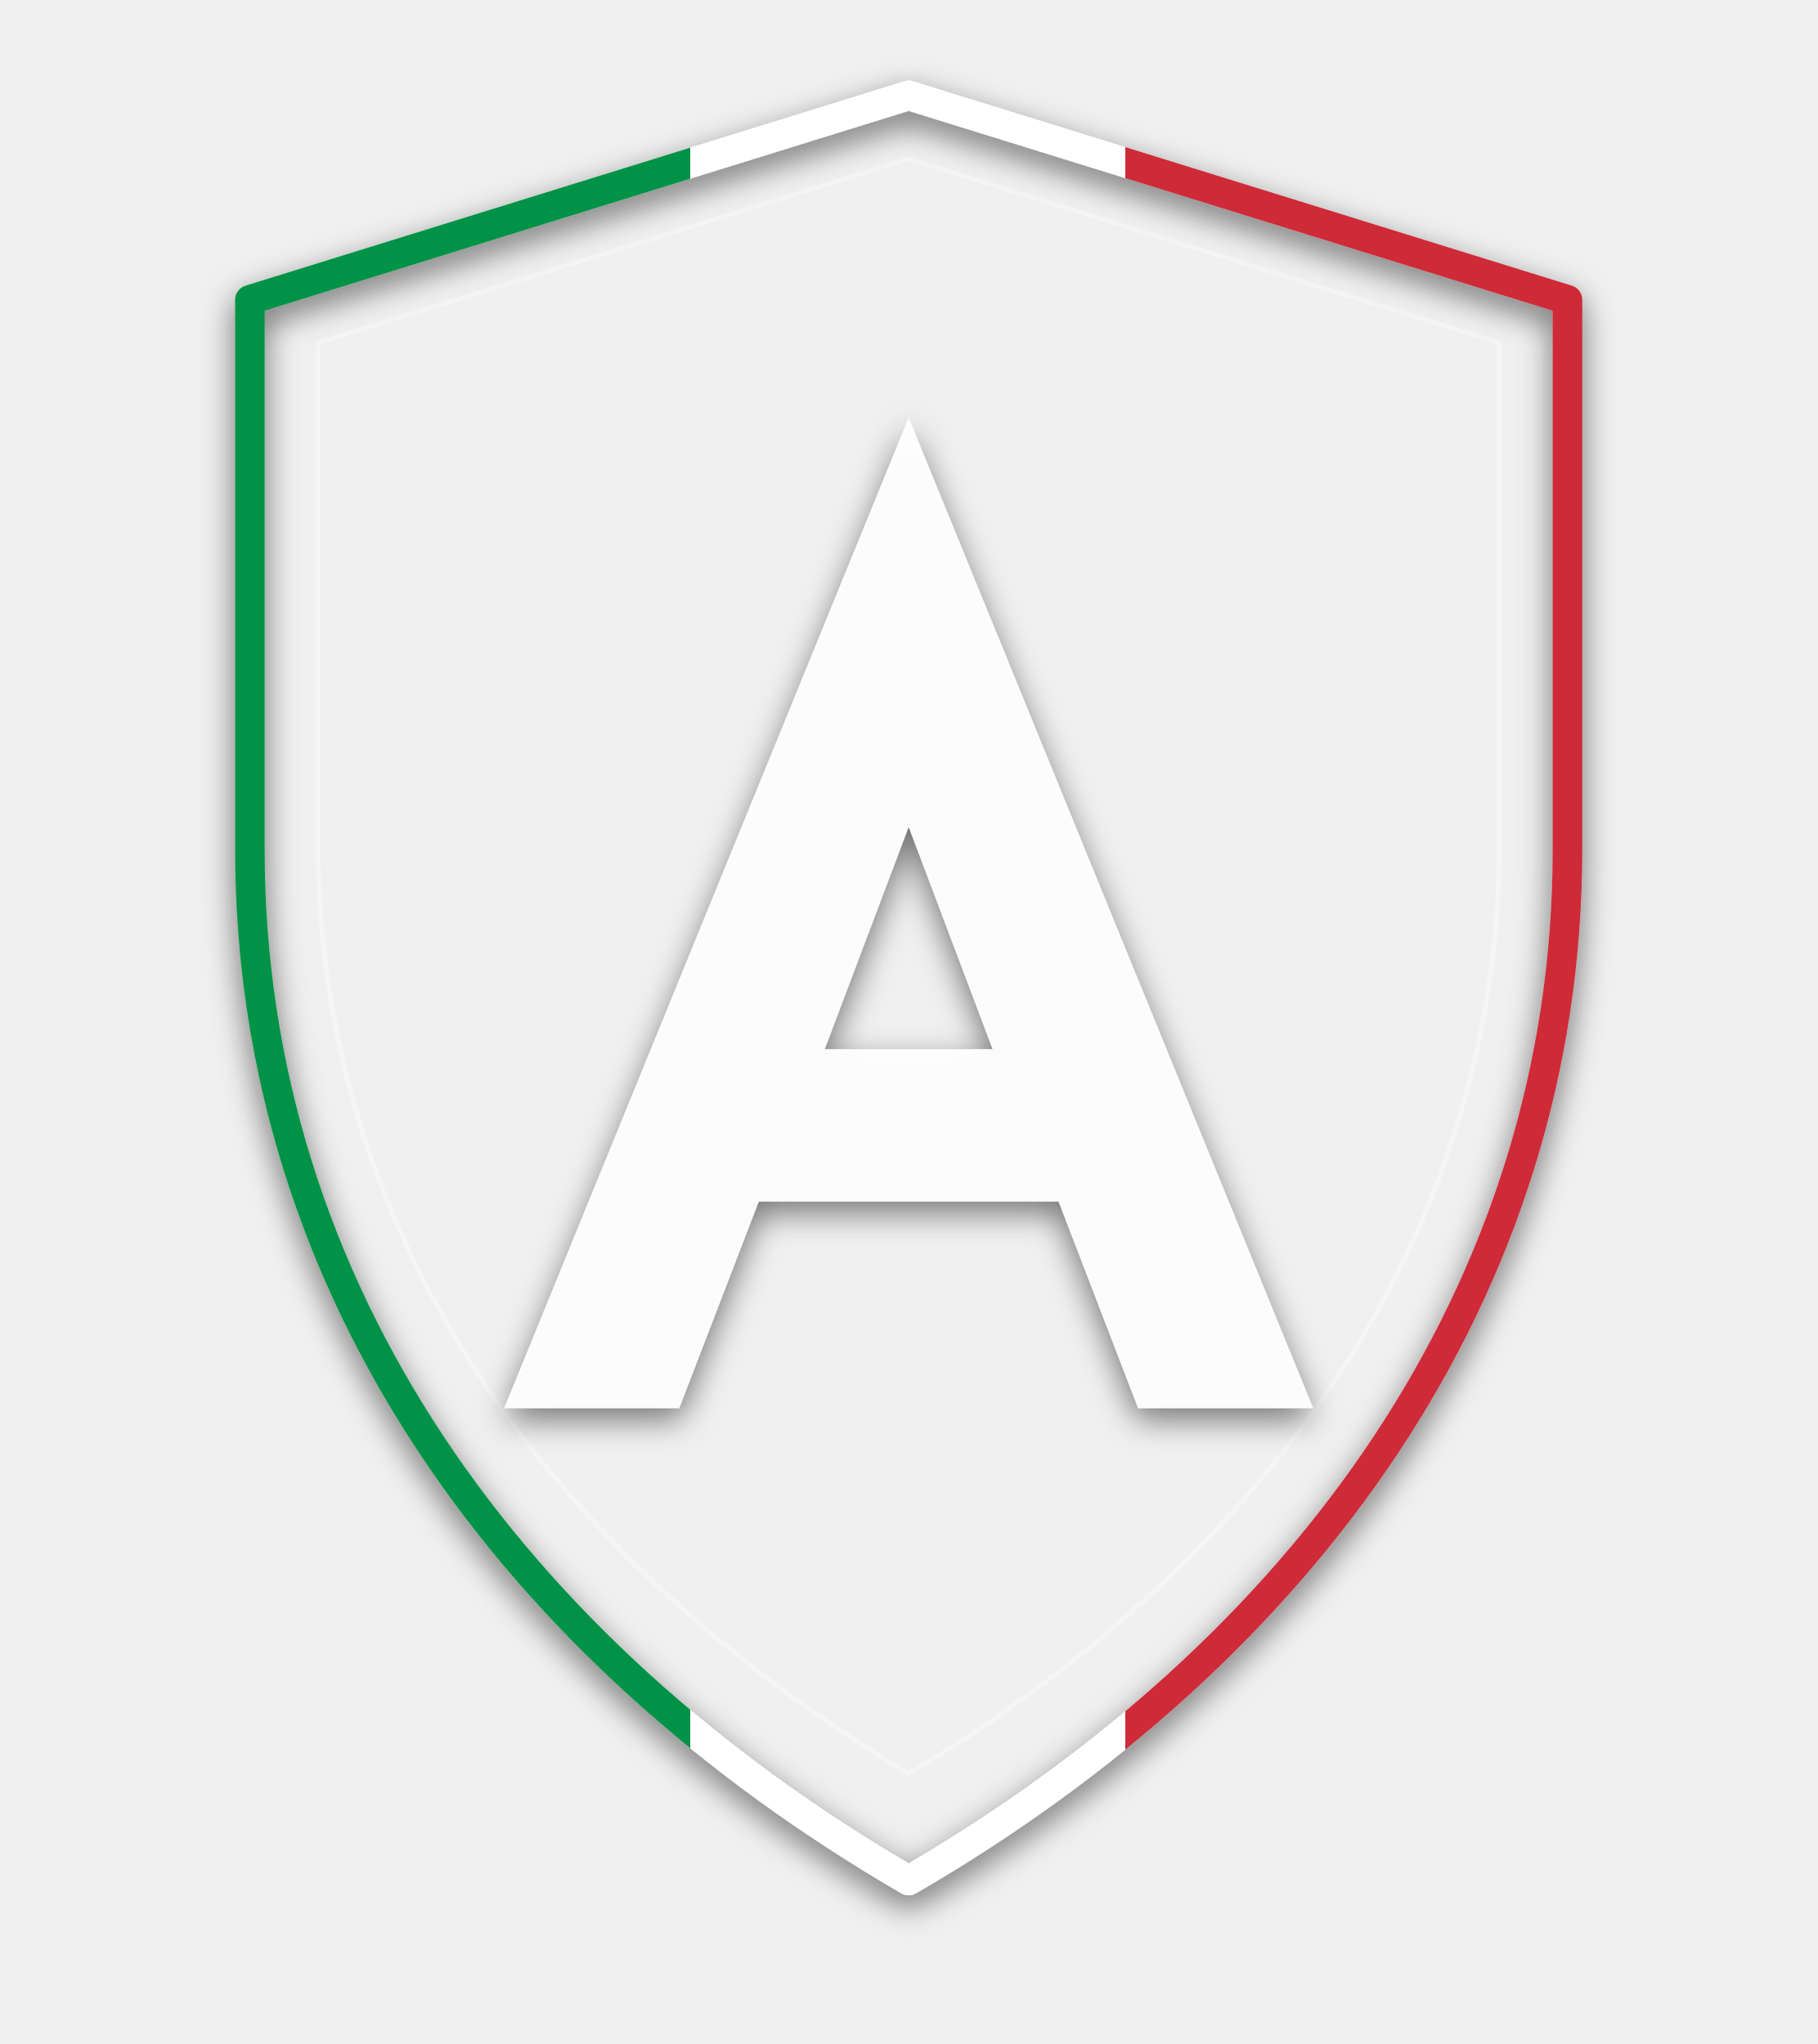
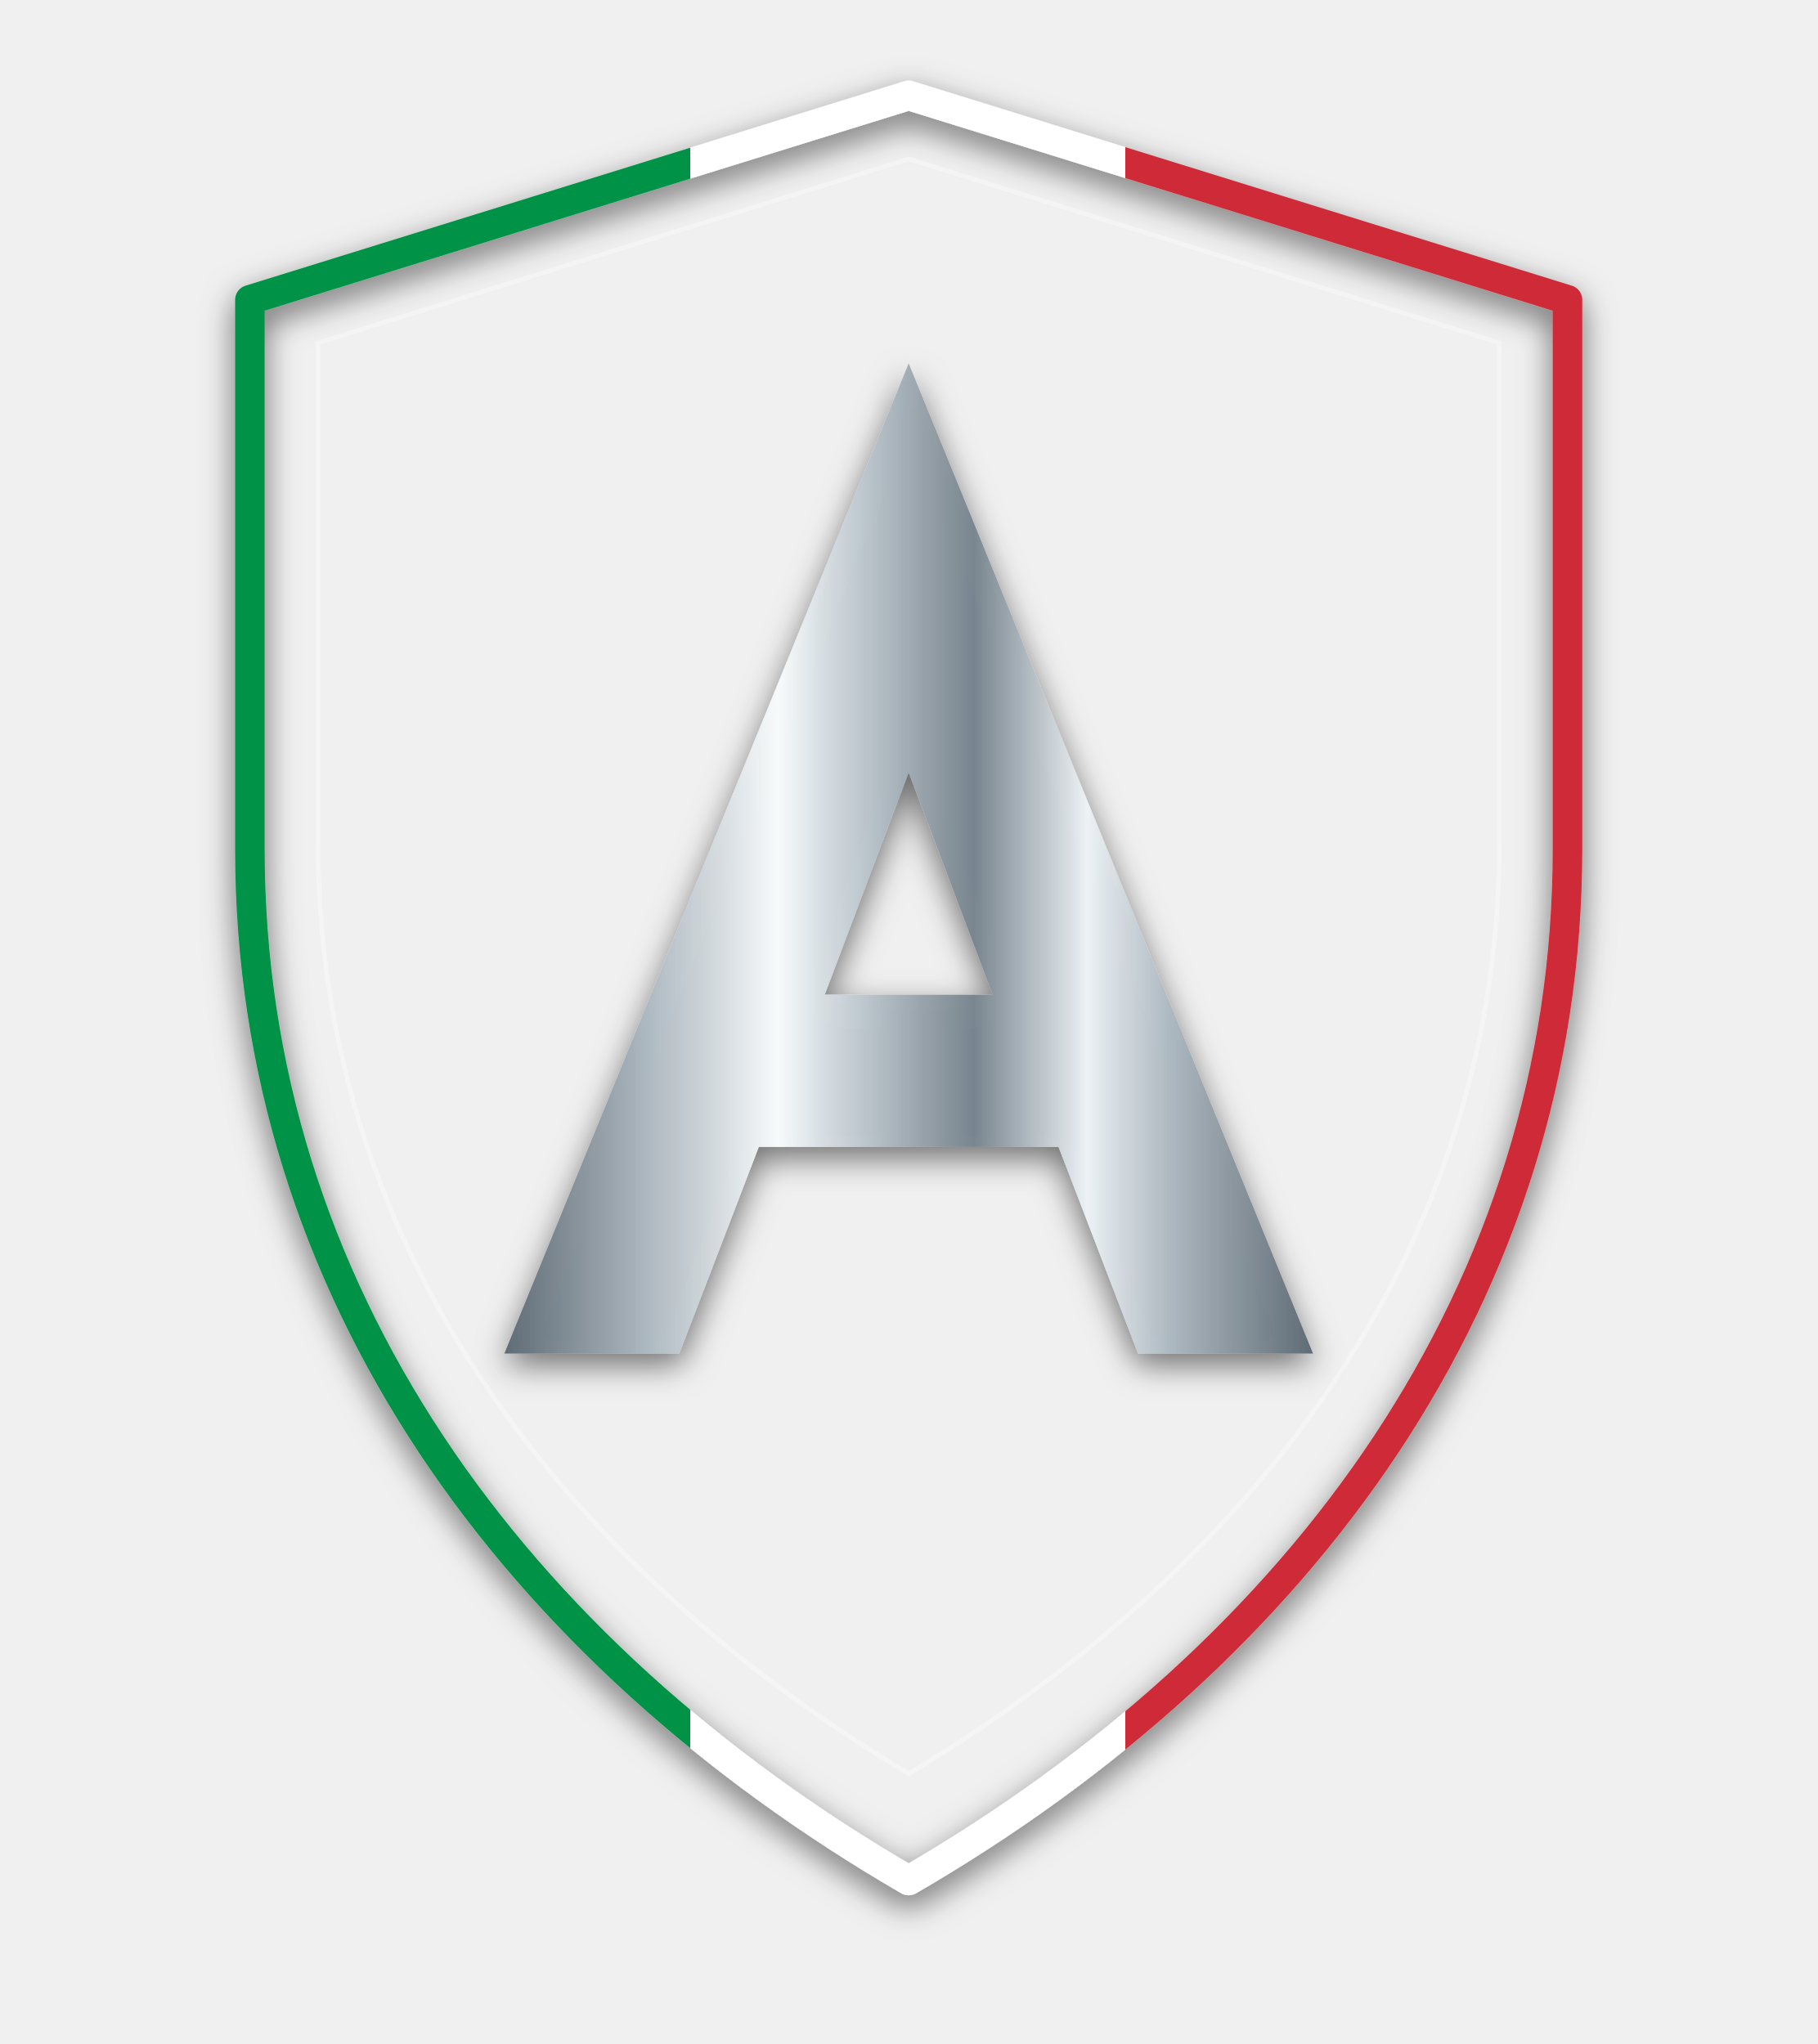
<svg xmlns="http://www.w3.org/2000/svg" viewBox="0 0 800 900" role="img" aria-labelledby="title desc">
  <defs>
    <linearGradient id="tricolore" x1="0" y1="0" x2="1" y2="0">
      <stop offset="0" stop-color="#009246" />
      <stop offset=".333" stop-color="#009246" />
      <stop offset=".333" stop-color="#ffffff" />
      <stop offset=".666" stop-color="#ffffff" />
      <stop offset=".666" stop-color="#ce2b37" />
      <stop offset="1" stop-color="#ce2b37" />
    </linearGradient>
+     <linearGradient id="silver" x1="0" y1="0" x2="1" y2="0">
+       <stop offset="0" stop-color="#5d6973" />
+       <stop offset=".18" stop-color="#aeb9c1" />
+       <stop offset=".34" stop-color="#f8fbfc" />
+       <stop offset=".42" stop-color="#c9d2d8" />
+       <stop offset=".58" stop-color="#77848e" />
+       <stop offset=".72" stop-color="#edf2f5" />
+       <stop offset=".82" stop-color="#aeb9c1" />
+       <stop offset="1" stop-color="#5d6973" />
+     </linearGradient>
    <filter id="soft-shadow" x="-30%" y="-30%" width="160%" height="160%">
      <feDropShadow dx="0" dy="5" stdDeviation="7" flood-color="#000000" flood-opacity=".55" />
    </filter>
  </defs>
  <path d="M400 42 690 132v242c0 194-116 353-290 454C226 727 110 568 110 374V132Z" fill="none" stroke="url(#tricolore)" stroke-width="13" stroke-linejoin="round" filter="url(#soft-shadow)" />
  <path d="M400 70 660 151v220c0 174-103 316-260 410-157-94-260-236-260-410V151Z" fill="none" stroke="#ffffff" stroke-opacity=".34" stroke-width="2" stroke-linejoin="round" />
-   <path d="M400 184 222 620h77l35-91h132l35 91h77Zm-37 278 37-98 37 98Z" fill="#ffffff" fill-opacity=".94" fill-rule="evenodd" filter="url(#soft-shadow)" />
-   <path d="M274 650h252" stroke="url(#tricolore)" stroke-width="8" stroke-linecap="round" />
+   <path d="M400 160 222 596h77l35-91h132l35 91h77Zm-37 278 37-98 37 98Z" fill="url(#silver)" fill-opacity=".98" fill-rule="evenodd" filter="url(#soft-shadow)" />
+   <path d="M274 626h252" stroke="url(#tricolore)" stroke-width="8" stroke-linecap="round" />
</svg>
